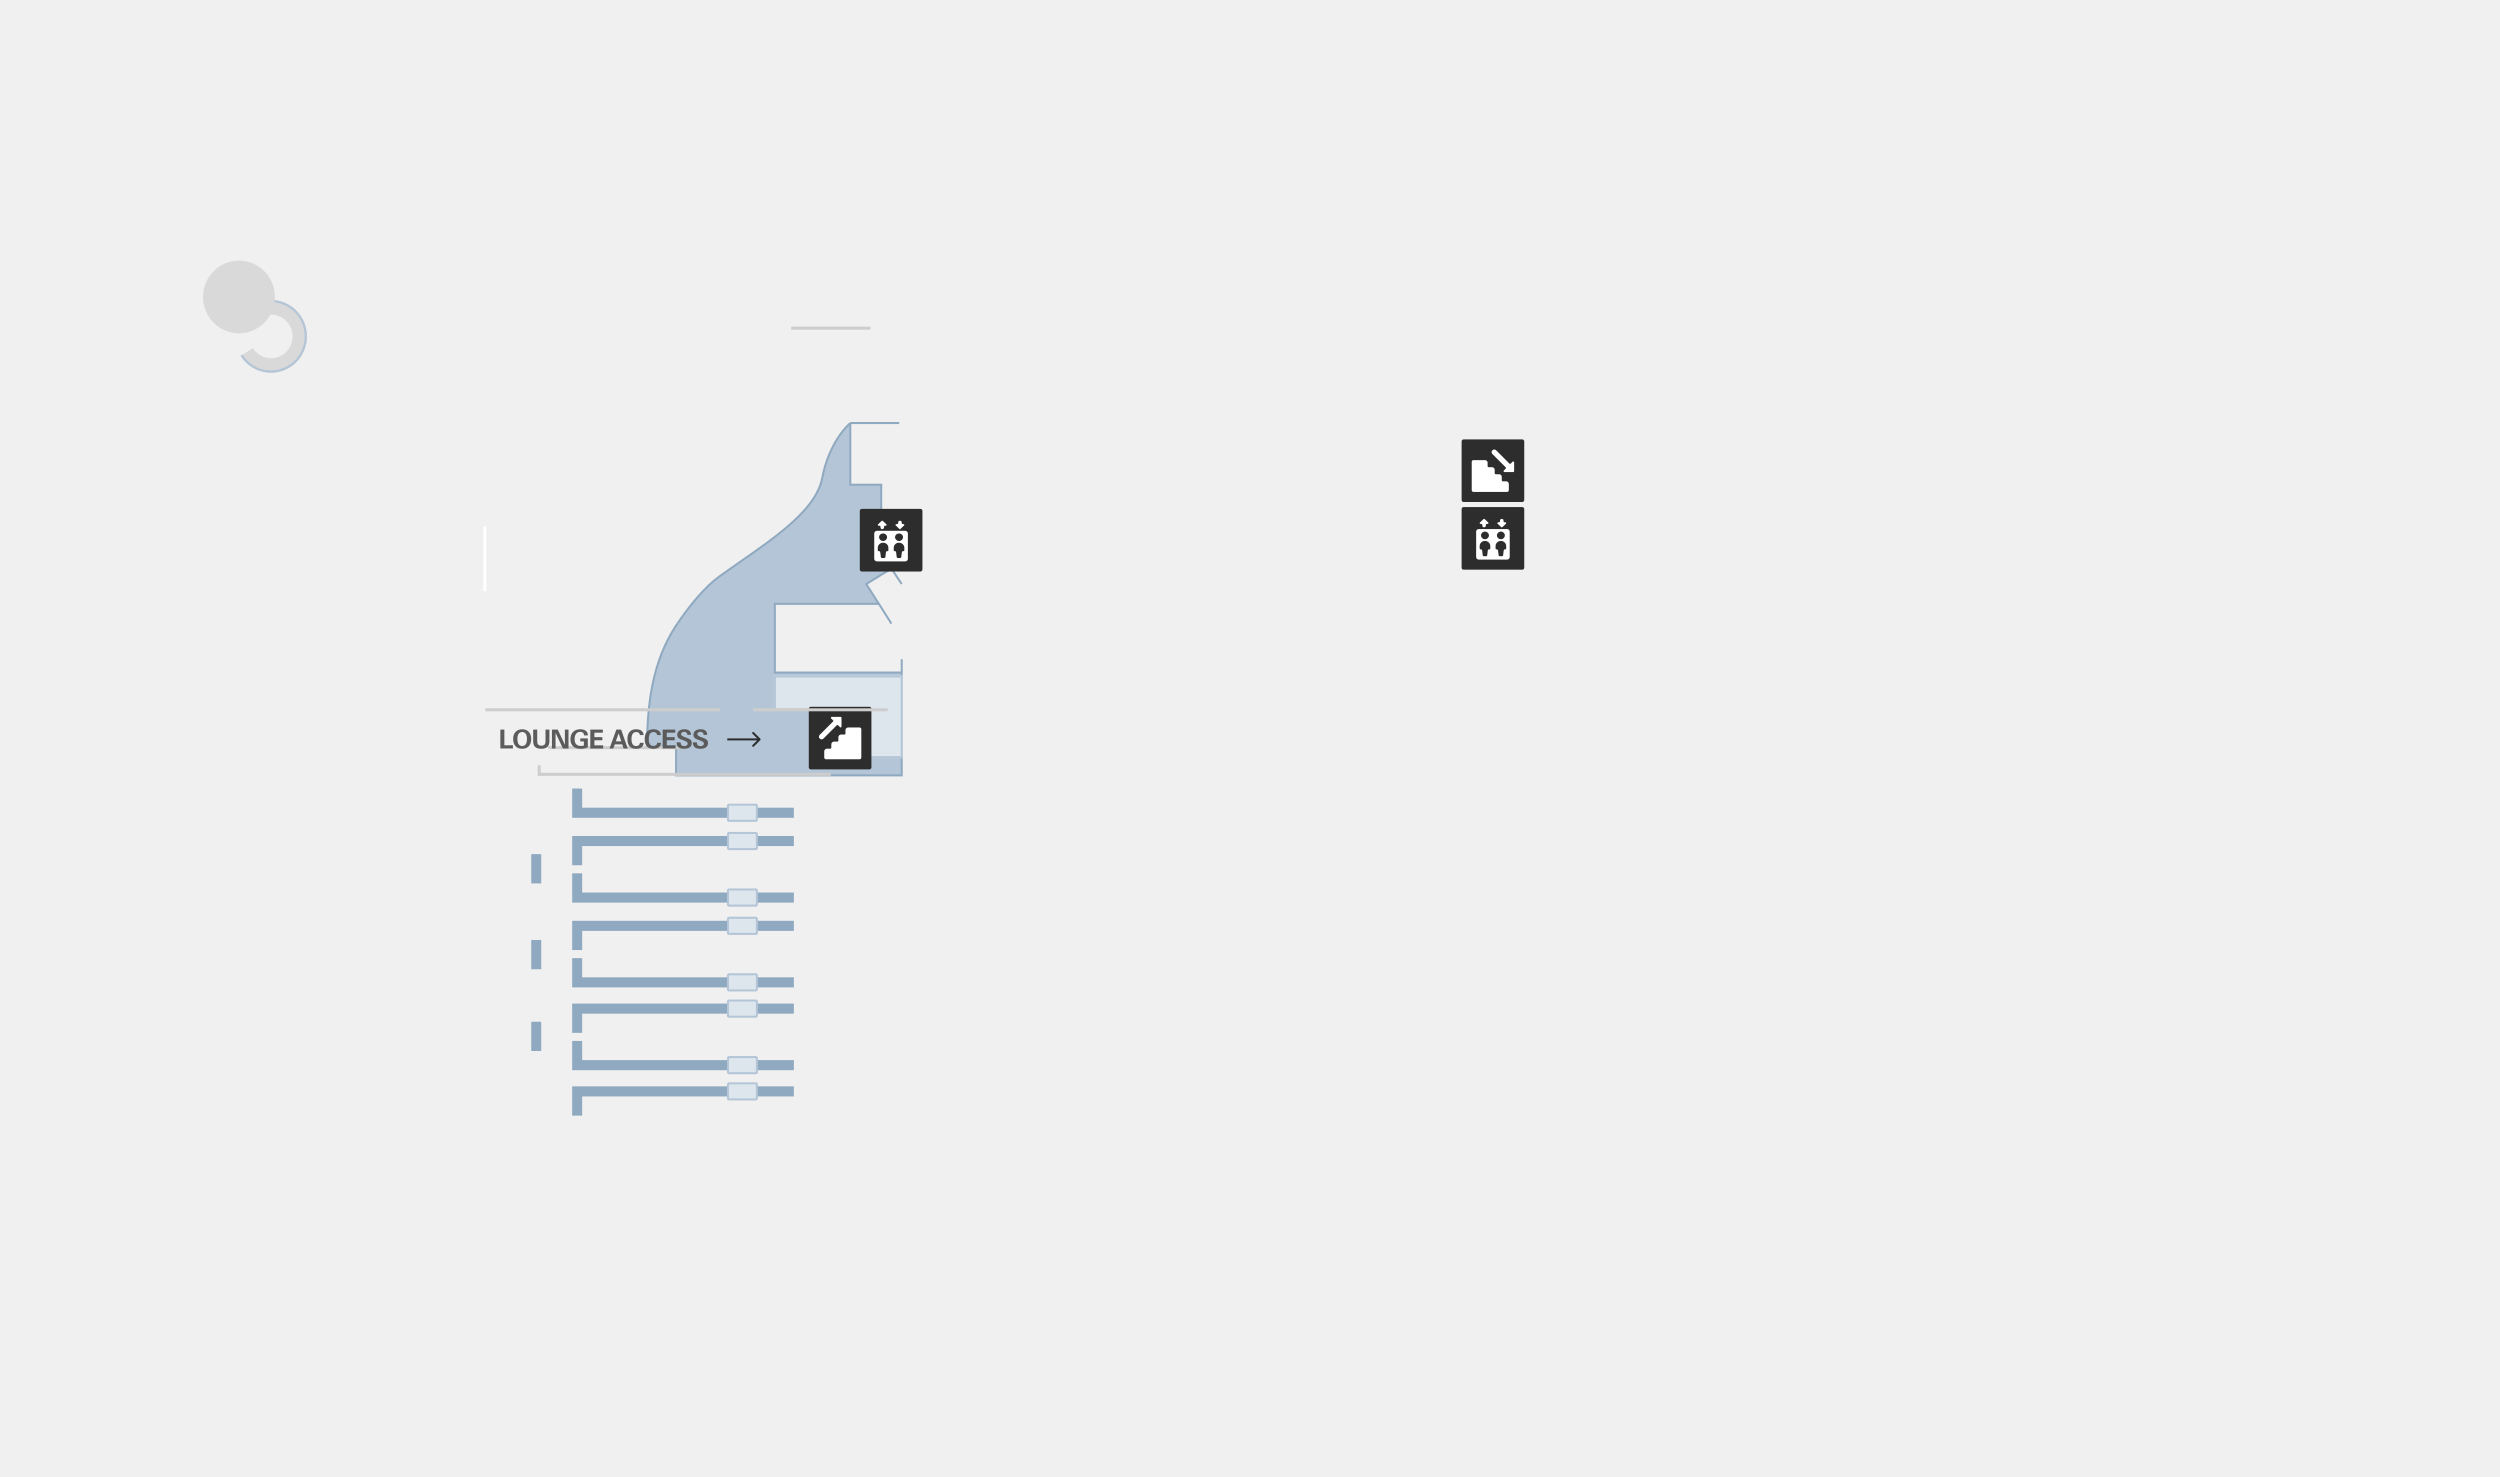
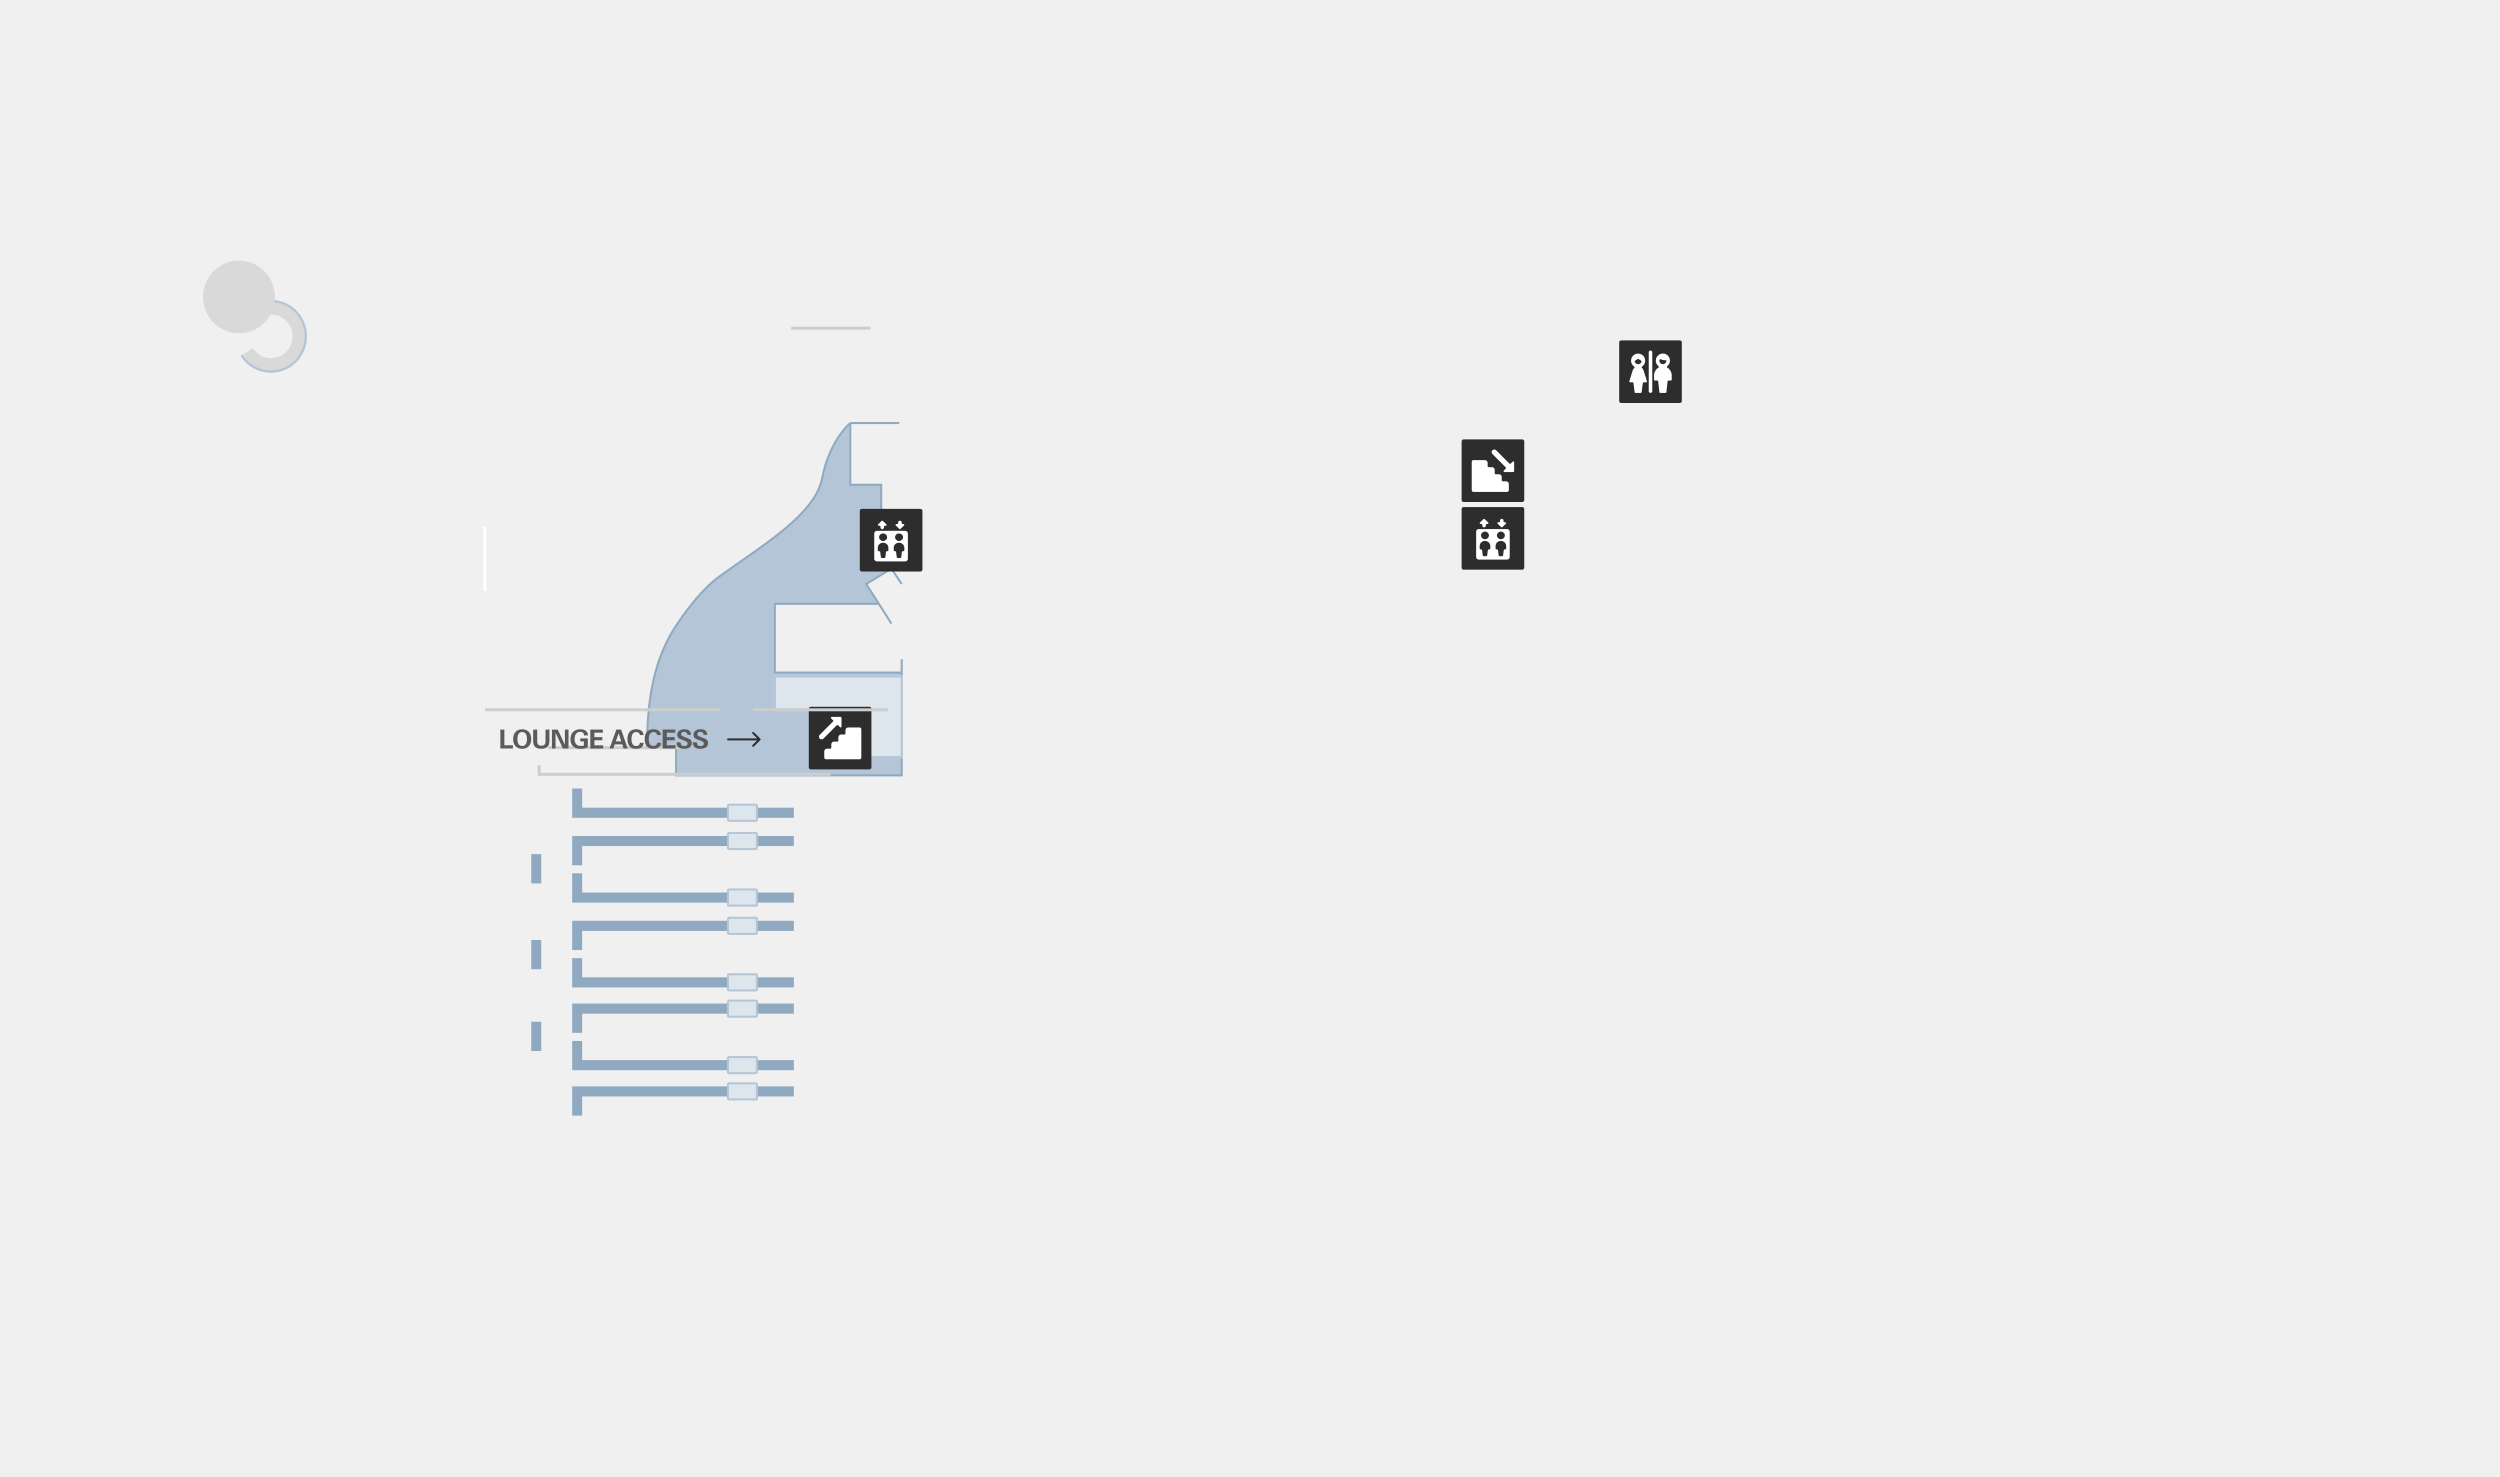
<svg xmlns="http://www.w3.org/2000/svg" version="1.2" viewBox="0 0 2475 1462" width="2475" height="1462">
  <defs>
    <clipPath clipPathUnits="userSpaceOnUse" id="cp1">
      <path d="m893.67 668.69v81.96h-87.98v-47.13h-39.55v-34.83z" />
    </clipPath>
  </defs>
  <style>.a{fill:#b3c5d6}.b{fill:none;stroke:#8fa9c0;stroke-width:2}.c{fill:#dde5ed}.d{fill:#2d2d2d}.e{fill:#fff}.f{fill:none;stroke:#fff;stroke-width:3}.g{fill:none;stroke:#cdcdcd;stroke-width:3}.h{fill:#dde5ed;stroke:#b3c5d6;stroke-width:2}</style>
  <path class="a" d="m669.3 767.6h223.4v-101.8h-125.6v-68h103l-12.5-19.6 24.9-15.3-10.1-15.2v-67.8h-30.6v-61.1c-7 5.8-22.2 24.7-27.7 54-6.9 36.7-59.1 66.9-101.8 97.8-14.6 10.5-30.2 29.4-43.3 49.2-23 35-28.4 77.4-28.4 119.3h28.7z" />
  <path class="b" d="m841.8 418.8c-7 5.8-22.2 24.7-27.7 54-6.9 36.7-59.1 66.9-101.8 97.8-14.6 10.5-30.2 29.4-43.3 49.2-23 35-28.4 77.4-28.4 119.3h28.7v28.5h223.4v-101.8m-50.9-247v61.1h30.6v67.8l10.1 15.2m-40.7-144.1h48.4m2.5 159.4l-10.2-15.3m0 0l-24.9 15.3 12.5 19.6m0 0h-103v68h125.6m-10.2-48.4l-12.4-19.6m22.6 68v-13.2" />
  <path class="c" d="m893.7 668.7v81.9h-88v-47.1h-39.6v-34.8z" />
  <g clip-path="url(#cp1)">
    <path class="a" d="m893.7 668.7h2v-2h-2zm0 81.9v2h2v-2zm-88 0h-2v2h2zm0-47.1h2v-2h-2zm-39.6 0h-2v2h2zm0-34.8v-2h-2v2zm127.6 0h-2v81.9h2 2v-81.9zm0 81.9v-2h-88v2 2h88zm-88 0h2v-47.1h-2-2v47.1zm0-47.1v-2h-39.6v2 2h39.6zm-39.6 0h2v-34.8h-2-2v34.8zm0-34.8v2h127.6v-2-2h-127.6z" />
  </g>
  <path fill-rule="evenodd" class="d" d="m853.2 503.8h58c1.1 0 2 0.9 2 2v58c0 1.1-0.9 2-2 2h-58c-1.1 0-2-0.9-2-2v-58c0-1.1 0.9-2 2-2z" />
  <path class="e" d="m869.9 520.5h0.9c0.5 0 0.9 0.4 0.9 0.8v0.9c0 0.9 0.7 1.7 1.7 1.7 1 0 1.8-0.8 1.8-1.7v-0.9c0-0.4 0.3-0.8 0.8-0.8h0.9c0.4 0 0.7-0.2 0.8-0.5 0.2-0.3 0.1-0.7-0.2-0.9l-3.5-3.4q-0.2-0.2-0.6-0.2-0.4 0-0.6 0.2l-3.5 3.4c-0.3 0.2-0.3 0.6-0.2 0.9 0.1 0.3 0.5 0.5 0.8 0.5z" />
  <path class="e" d="m890.3 523.6q0.2 0.3 0.6 0.3 0.4 0 0.6-0.3l3.5-3.4c0.3-0.2 0.4-0.6 0.2-0.9-0.1-0.3-0.4-0.5-0.8-0.5h-0.9c-0.4 0-0.8-0.4-0.8-0.8v-0.9c0-0.9-0.8-1.6-1.8-1.6-1 0-1.7 0.7-1.7 1.6v0.9c0 0.4-0.4 0.8-0.9 0.8h-0.9c-0.3 0-0.7 0.2-0.8 0.5-0.1 0.3-0.1 0.7 0.2 0.9z" />
  <path class="e" d="m896.2 525.5c1.4 0 2.6 1.2 2.6 2.6v25.2c0 1.3-1.2 2.5-2.6 2.5h-28c-1.5 0-2.7-1.2-2.7-2.5v-25.2c0-1.4 1.2-2.6 2.7-2.6zm-21.9 11.8c-2.9 0-5.3 2.2-5.3 5v2.6c0 0.4 0.4 0.8 0.9 0.8h0.6c0.5 0 0.9 0.3 0.9 0.7l0.7 5.3c0.1 0.4 0.4 0.7 0.9 0.7h2.6c0.4 0 0.8-0.3 0.9-0.7l0.6-5.3c0.1-0.4 0.5-0.7 0.9-0.7h0.7c0.4 0 0.8-0.4 0.8-0.8v-2.6c0-2.8-2.3-5-5.2-5zm15.7 0c-2.9 0-5.2 2.2-5.2 5v2.6c0 0.4 0.4 0.8 0.9 0.8h0.6c0.4 0 0.8 0.3 0.8 0.7l0.7 5.3c0.1 0.4 0.5 0.7 0.9 0.7h2.6c0.5 0 0.9-0.3 0.9-0.7l0.7-5.3c0-0.4 0.4-0.7 0.9-0.7h0.6c0.5 0 0.9-0.4 0.9-0.8v-2.6c0-2.8-2.4-5-5.3-5zm-15.7-9.2c-2.2 0-4 1.6-4 3.7 0 2.1 1.8 3.8 4 3.8 2.2 0 3.9-1.7 3.9-3.8 0-2.1-1.7-3.7-3.9-3.7zm15.7 0c-2.1 0-3.9 1.6-3.9 3.7 0 2.1 1.8 3.8 3.9 3.8 2.2 0 4-1.7 4-3.8 0-2.1-1.8-3.7-4-3.7z" />
  <path class="f" d="m480 585.2v-63.9" />
  <path fill-rule="evenodd" class="d" d="m802.7 699.7h58c1.1 0 2 0.9 2 2v58c0 1.1-0.9 2-2 2h-58c-1.1 0-2-0.9-2-2v-58c0-1.1 0.9-2 2-2z" />
  <path class="e" d="m852.7 721.9c0-0.9-0.7-1.7-1.7-1.7h-11.4c-1.4 0-2.6 1.2-2.6 2.6v3.5c0 0.5-0.4 0.9-0.9 0.9h-3.5c-1.4 0-2.6 1.2-2.6 2.6v3.5c0 0.5-0.4 0.9-0.9 0.9h-3.5c-1.4 0-2.6 1.2-2.6 2.6v3.5c0 0.5-0.4 0.9-0.9 0.9h-3.5c-1.4 0-2.6 1.2-2.6 2.6v6.1c0 1 0.8 1.8 1.7 1.8h33.3c1 0 1.7-0.8 1.7-1.8z" />
  <path class="e" d="m831.6 719.9c0.2 0.3 0.6 0.3 0.9 0.2 0.3-0.1 0.6-0.4 0.6-0.8v-8.7c0-0.5-0.4-0.9-0.9-0.9h-8.8c-0.3 0-0.6 0.2-0.8 0.5-0.1 0.3 0 0.7 0.2 1l1.9 1.9q0.3 0.2 0.3 0.6 0 0.4-0.3 0.6l-13.2 13.2c-1 1-1 2.7 0 3.7 1 1 2.7 1 3.7 0l13.2-13.2q0.3-0.2 0.6-0.2 0.4 0 0.7 0.2z" />
  <path class="g" d="m480.4 702.7h232.4" />
  <path class="g" d="m745.4 702.7h133.4m-95.5-377.8h78.5" />
  <path class="g" d="m542.7 740.2h137.4" />
  <path class="g" d="m822.5 766.6h-288.7v-9" />
  <rect x="525.92" y="1011.53" width="9.886" height="28.986" fill="#8FA9C0" />
  <rect x="525.92" y="930.564" width="9.886" height="28.986" fill="#8FA9C0" />
  <rect x="525.92" y="845.604" width="9.886" height="28.986" fill="#8FA9C0" />
  <path d="M785.914 1075.49V1085.49H576.339V1104.48H566.453V1075.49H785.914Z" fill="#8FA9C0" />
  <path d="M785.914 1059.5V1049.51H576.339V1030.52H566.453V1059.5H785.914Z" fill="#8FA9C0" />
  <path d="M785.914 993.533V1003.53H576.339V1022.52H566.453V993.533H785.914Z" fill="#8FA9C0" />
  <path d="M785.914 977.541V967.546H576.339V948.556H566.453V977.541H785.914Z" fill="#8FA9C0" />
  <path d="M785.914 911.58V921.575H576.339V940.565H566.453V911.58H785.914Z" fill="#8FA9C0" />
  <path d="M785.914 809.619V799.624H576.339V780.633H566.453V809.619H785.914Z" fill="#8FA9C0" />
  <path d="M785.914 893.588V883.593H576.339V864.603H566.453V893.588H785.914Z" fill="#8FA9C0" />
  <path d="M785.914 827.611V837.606H576.339V856.597H566.453V827.611H785.914Z" fill="#8FA9C0" />
  <rect x="720.68" y="1072.49" width="28.646" height="15.991" rx="1" fill="#DDE5ED" stroke="#B3C5D6" stroke-width="2" />
  <rect x="720.68" y="1046.51" width="28.646" height="15.991" rx="1" fill="#DDE5ED" stroke="#B3C5D6" stroke-width="2" />
  <rect x="720.68" y="990.533" width="28.646" height="15.991" rx="1" fill="#DDE5ED" stroke="#B3C5D6" stroke-width="2" />
  <rect x="720.68" y="964.549" width="28.646" height="15.991" rx="1" fill="#DDE5ED" stroke="#B3C5D6" stroke-width="2" />
  <rect x="720.68" y="908.58" width="28.646" height="15.991" rx="1" fill="#DDE5ED" stroke="#B3C5D6" stroke-width="2" />
  <rect x="720.68" y="880.588" width="28.646" height="15.991" rx="1" fill="#DDE5ED" stroke="#B3C5D6" stroke-width="2" />
  <rect x="720.68" y="824.619" width="28.646" height="15.991" rx="1" fill="#DDE5ED" stroke="#B3C5D6" stroke-width="2" />
  <rect x="720.68" y="796.63" width="28.646" height="15.991" rx="1" fill="#DDE5ED" stroke="#B3C5D6" stroke-width="2" />
  <path d="M238.287 352.368C242.367 358.85 248.391 363.841 255.479 366.612C262.567 369.382 270.345 369.787 277.676 367.765C285.007 365.744 291.506 361.403 296.221 355.378C300.936 349.352 303.62 341.96 303.88 334.281C304.14 326.603 301.962 319.042 297.665 312.705C293.369 306.368 287.179 301.588 280.001 299.065C272.824 296.541 265.036 296.407 257.778 298.681C250.519 300.955 244.172 305.519 239.663 311.704L251.123 320.242C253.828 316.532 257.637 313.793 261.992 312.429C266.347 311.064 271.019 311.145 275.326 312.659C279.632 314.173 283.346 317.041 285.924 320.843C288.502 324.645 289.809 329.182 289.653 333.789C289.497 338.396 287.887 342.832 285.058 346.447C282.229 350.062 278.329 352.666 273.931 353.879C269.532 355.092 264.865 354.85 260.612 353.187C256.36 351.525 252.745 348.53 250.297 344.641L238.287 352.368Z" fill="#D9D9D9" />
  <path d="M238.147 352.199C242.21 358.691 248.222 363.699 255.302 366.488C262.383 369.277 270.16 369.702 277.496 367.699C284.833 365.697 291.343 361.373 296.073 355.361C300.804 349.348 303.507 341.962 303.786 334.285C304.066 326.607 301.907 319.04 297.627 312.692C293.347 306.344 287.169 301.548 279.998 299.005C272.827 296.463 265.04 296.308 257.776 298.563C250.511 300.818 244.152 305.365 239.628 311.538L241.383 312.853C245.63 307.059 251.599 302.792 258.417 300.675C265.235 298.558 272.545 298.703 279.275 301.09C286.006 303.476 291.804 307.978 295.822 313.936C299.84 319.895 301.866 326.997 301.603 334.203C301.341 341.41 298.804 348.342 294.363 353.986C289.923 359.629 283.813 363.688 276.927 365.567C270.041 367.446 262.741 367.048 256.095 364.43C249.449 361.812 243.807 357.112 239.993 351.018L238.147 352.199Z" fill="#B3C5D6" />
  <ellipse cx="236.588" cy="293.982" rx="35.589" ry="35.982" fill="#D9D9D9" />
  <path d="M495.346 741V722.274H499.333V737.826H507.775V741H495.346ZM512.219 731.567C512.219 733.844 512.621 735.575 513.425 736.76C514.229 737.936 515.406 738.524 516.955 738.524C518.512 738.524 519.693 737.936 520.497 736.76C521.301 735.575 521.703 733.844 521.703 731.567C521.703 729.333 521.296 727.632 520.484 726.464C519.671 725.287 518.495 724.699 516.955 724.699C515.423 724.699 514.251 725.287 513.438 726.464C512.626 727.64 512.219 729.341 512.219 731.567ZM508.03 731.542C508.03 728.588 508.83 726.261 510.429 724.56C512.037 722.85 514.221 721.995 516.98 721.995C519.731 721.995 521.902 722.85 523.493 724.56C525.092 726.261 525.892 728.588 525.892 731.542C525.892 734.597 525.105 736.993 523.531 738.728C521.957 740.454 519.773 741.317 516.98 741.317C514.179 741.317 511.987 740.454 510.404 738.728C508.821 737.001 508.03 734.606 508.03 731.542ZM527.848 722.274H531.835V734.081C531.835 735.469 532.177 736.506 532.863 737.191C533.557 737.877 534.606 738.22 536.011 738.22C537.408 738.22 538.432 737.873 539.084 737.179C539.744 736.476 540.074 735.384 540.074 733.903V722.274H543.921V733.802C543.921 736.324 543.256 738.203 541.927 739.438C540.607 740.674 538.593 741.292 535.884 741.292C533.151 741.292 531.128 740.683 529.816 739.464C528.504 738.237 527.848 736.349 527.848 733.802V722.274ZM546.41 741V722.274H552.186L559.232 737.331V722.274H562.825V741H557.277L550.003 725.499V741H546.41ZM581.945 731.021V739.781C580.912 740.298 579.804 740.683 578.619 740.937C577.434 741.19 576.122 741.317 574.683 741.317C571.518 741.317 569.072 740.501 567.345 738.867C565.619 737.225 564.756 734.902 564.756 731.897C564.756 728.791 565.623 726.362 567.358 724.61C569.093 722.85 571.501 721.97 574.582 721.97C576.858 721.97 578.661 722.49 579.99 723.531C581.327 724.572 581.996 725.965 581.996 727.708V728.051H578.225C578.174 726.9 577.819 726.024 577.159 725.423C576.499 724.822 575.563 724.521 574.353 724.521C572.652 724.521 571.306 725.169 570.316 726.464C569.334 727.759 568.843 729.528 568.843 731.771C568.843 733.971 569.36 735.638 570.392 736.772C571.433 737.907 572.961 738.474 574.975 738.474C575.5 738.474 576.016 738.444 576.524 738.385C577.04 738.317 577.544 738.22 578.035 738.093L578.048 734.005H574.48V731.021H581.945ZM584.396 741V722.274H596.825V725.372H588.459V729.79H596.304V732.837H588.459V737.877H597.117V741H584.396ZM603.403 741L610.195 722.274H614.918L621.443 741H617.368L616.035 736.976H608.634L607.174 741H603.403ZM609.649 733.903H615.057L612.48 725.969L609.649 733.903ZM637.301 735.389C637.165 737.318 636.446 738.791 635.142 739.807C633.839 740.814 632.011 741.317 629.658 741.317C626.865 741.317 624.749 740.505 623.31 738.88C621.872 737.255 621.152 734.868 621.152 731.72C621.152 728.58 621.893 726.172 623.374 724.496C624.855 722.812 626.975 721.97 629.734 721.97C631.986 721.97 633.767 722.478 635.079 723.493C636.399 724.5 637.106 725.897 637.199 727.683H633.505C633.462 726.785 633.115 726.07 632.464 725.537C631.812 724.995 630.953 724.725 629.887 724.725C628.329 724.725 627.153 725.309 626.357 726.477C625.57 727.636 625.177 729.358 625.177 731.644C625.177 733.996 625.566 735.744 626.345 736.887C627.123 738.021 628.312 738.588 629.912 738.588C630.945 738.588 631.787 738.296 632.438 737.712C633.098 737.128 633.462 736.354 633.53 735.389H637.301ZM654.39 735.389C654.254 737.318 653.535 738.791 652.231 739.807C650.928 740.814 649.1 741.317 646.747 741.317C643.954 741.317 641.838 740.505 640.399 738.88C638.96 737.255 638.241 734.868 638.241 731.72C638.241 728.58 638.982 726.172 640.463 724.496C641.944 722.812 644.064 721.97 646.823 721.97C649.074 721.97 650.856 722.478 652.168 723.493C653.488 724.5 654.195 725.897 654.288 727.683H650.594C650.551 726.785 650.204 726.07 649.553 725.537C648.901 724.995 648.042 724.725 646.975 724.725C645.418 724.725 644.242 725.309 643.446 726.477C642.659 727.636 642.266 729.358 642.266 731.644C642.266 733.996 642.655 735.744 643.433 736.887C644.212 738.021 645.401 738.588 647.001 738.588C648.033 738.588 648.876 738.296 649.527 737.712C650.187 737.128 650.551 736.354 650.619 735.389H654.39ZM656.054 741V722.274H668.482V725.372H660.116V729.79H667.962V732.837H660.116V737.877H668.774V741H656.054ZM669.88 734.919H673.803C673.803 736.163 674.107 737.098 674.717 737.725C675.335 738.351 676.261 738.664 677.497 738.664C678.487 738.664 679.291 738.423 679.909 737.94C680.535 737.45 680.849 736.832 680.849 736.087C680.849 734.91 679.38 733.823 676.443 732.824C676.249 732.757 676.109 732.71 676.024 732.685C675.931 732.651 675.804 732.608 675.644 732.558C674.002 732.016 672.817 731.474 672.089 730.933C671.564 730.543 671.158 730.048 670.87 729.447C670.591 728.838 670.451 728.165 670.451 727.429C670.451 725.744 671.086 724.411 672.355 723.43C673.633 722.439 675.373 721.944 677.573 721.944C679.63 721.944 681.221 722.423 682.347 723.379C683.481 724.335 684.048 725.677 684.048 727.403V727.505H680.569C680.485 726.532 680.163 725.791 679.604 725.283C679.054 724.775 678.293 724.521 677.319 724.521C676.38 724.521 675.631 724.737 675.072 725.169C674.522 725.601 674.247 726.18 674.247 726.908C674.247 728.042 675.787 729.109 678.868 730.107C678.978 730.141 679.059 730.167 679.109 730.184C681.462 730.962 683.007 731.741 683.743 732.52C684.488 733.298 684.86 734.373 684.86 735.744C684.86 737.488 684.192 738.854 682.854 739.845C681.526 740.826 679.672 741.317 677.294 741.317C674.823 741.317 672.969 740.805 671.733 739.781C670.498 738.757 669.88 737.221 669.88 735.173V734.919ZM685.953 734.919H689.876C689.876 736.163 690.181 737.098 690.79 737.725C691.408 738.351 692.335 738.664 693.57 738.664C694.561 738.664 695.365 738.423 695.982 737.94C696.609 737.45 696.922 736.832 696.922 736.087C696.922 734.91 695.453 733.823 692.517 732.824C692.322 732.757 692.182 732.71 692.098 732.685C692.005 732.651 691.878 732.608 691.717 732.558C690.075 732.016 688.89 731.474 688.162 730.933C687.637 730.543 687.231 730.048 686.943 729.447C686.664 728.838 686.524 728.165 686.524 727.429C686.524 725.744 687.159 724.411 688.429 723.43C689.707 722.439 691.446 721.944 693.646 721.944C695.703 721.944 697.294 722.423 698.42 723.379C699.554 724.335 700.121 725.677 700.121 727.403V727.505H696.643C696.558 726.532 696.236 725.791 695.678 725.283C695.128 724.775 694.366 724.521 693.393 724.521C692.453 724.521 691.704 724.737 691.146 725.169C690.595 725.601 690.32 726.18 690.32 726.908C690.32 728.042 691.861 729.109 694.941 730.107C695.051 730.141 695.132 730.167 695.183 730.184C697.535 730.962 699.08 731.741 699.816 732.52C700.561 733.298 700.934 734.373 700.934 735.744C700.934 737.488 700.265 738.854 698.928 739.845C697.599 740.826 695.745 741.317 693.367 741.317C690.896 741.317 689.042 740.805 687.807 739.781C686.571 738.757 685.953 737.221 685.953 735.173V734.919Z" fill="#5B5B5B" />
  <path d="M752.707 732.707C753.098 732.317 753.098 731.683 752.707 731.293L746.343 724.929C745.953 724.538 745.319 724.538 744.929 724.929C744.538 725.319 744.538 725.953 744.929 726.343L750.586 732L744.929 737.657C744.538 738.047 744.538 738.681 744.929 739.071C745.319 739.462 745.953 739.462 746.343 739.071L752.707 732.707ZM720 732L720 733L752 733L752 732L752 731L720 731L720 732Z" fill="#2D2D2D" />
  <rect x="1447" y="435" width="62" height="62" rx="2" fill="#2D2D2D" />
  <path d="M1493.75 479.125C1493.75 477.675 1492.57 476.5 1491.12 476.5H1487.62C1487.14 476.5 1486.75 476.108 1486.75 475.625V472.125C1486.75 470.675 1485.57 469.5 1484.12 469.5H1480.62C1480.14 469.5 1479.75 469.108 1479.75 468.625V465.125C1479.75 463.675 1478.57 462.5 1477.12 462.5H1473.62C1473.14 462.5 1472.75 462.108 1472.75 461.625V458.125C1472.75 456.675 1471.57 455.5 1470.12 455.5H1458.75C1457.78 455.5 1457 456.284 1457 457.25V485.25C1457 486.216 1457.78 487 1458.75 487H1492C1492.97 487 1493.75 486.216 1493.75 485.25V479.125Z" fill="white" />
  <path d="M1498.46 456.88C1498.13 456.744 1497.76 456.819 1497.51 457.069L1495.61 458.969C1495.44 459.134 1495.22 459.226 1494.99 459.226C1494.75 459.226 1494.53 459.134 1494.37 458.969L1481.17 445.769C1480.14 444.744 1478.48 444.744 1477.46 445.769C1476.43 446.795 1476.43 448.457 1477.46 449.483L1490.66 462.676C1490.82 462.84 1490.91 463.063 1490.91 463.295C1490.91 463.528 1490.82 463.751 1490.66 463.915L1488.76 465.826C1488.5 466.076 1488.43 466.453 1488.56 466.78C1488.7 467.108 1489.02 467.321 1489.37 467.32H1498.12C1498.61 467.32 1499 466.929 1499 466.445V457.695C1499 457.339 1498.79 457.016 1498.46 456.88Z" fill="white" />
  <rect x="1447" y="502" width="62" height="62" rx="2" fill="#2D2D2D" />
  <path d="M1465.75 518.72H1466.62C1467.11 518.72 1467.5 519.096 1467.5 519.56V520.4C1467.5 521.328 1468.28 522.08 1469.25 522.08C1470.22 522.08 1471 521.328 1471 520.4V519.56C1471 519.096 1471.39 518.72 1471.87 518.72H1472.75C1473.1 518.721 1473.42 518.516 1473.56 518.202C1473.7 517.888 1473.62 517.526 1473.37 517.285L1469.87 513.925C1469.7 513.768 1469.48 513.679 1469.25 513.679C1469.02 513.679 1468.79 513.768 1468.63 513.925L1465.13 517.285C1464.88 517.526 1464.8 517.888 1464.94 518.202C1465.08 518.516 1465.4 518.721 1465.75 518.72Z" fill="white" />
  <path d="M1486.13 521.835C1486.29 521.993 1486.52 522.082 1486.75 522.082C1486.98 522.082 1487.2 521.993 1487.37 521.835L1490.87 518.475C1491.12 518.235 1491.2 517.873 1491.06 517.559C1490.92 517.245 1490.6 517.04 1490.25 517.041H1489.37C1488.89 517.041 1488.5 516.665 1488.5 516.201V515.361C1488.5 514.433 1487.72 513.681 1486.75 513.681C1485.78 513.681 1485 514.433 1485 515.361V516.201C1485 516.665 1484.61 517.041 1484.12 517.041H1483.25C1482.9 517.04 1482.58 517.245 1482.44 517.559C1482.3 517.873 1482.38 518.235 1482.63 518.475L1486.13 521.835Z" fill="white" />
  <path d="M1492 523.76C1493.45 523.76 1494.62 524.888 1494.62 526.279V551.479C1494.62 552.871 1493.45 554 1492 554H1464C1462.55 554 1461.38 552.871 1461.38 551.479V526.279C1461.38 524.888 1462.55 523.76 1464 523.76H1492ZM1470.12 535.52C1467.23 535.52 1464.88 537.776 1464.88 540.56V543.08C1464.88 543.544 1465.27 543.92 1465.75 543.92H1466.38C1466.82 543.917 1467.2 544.233 1467.25 544.655L1467.94 549.905C1467.99 550.327 1468.37 550.643 1468.81 550.64H1471.42C1471.87 550.643 1472.24 550.327 1472.3 549.905L1472.98 544.655C1473.04 544.233 1473.41 543.917 1473.86 543.92H1474.5C1474.98 543.92 1475.37 543.544 1475.38 543.08V540.56C1475.37 537.776 1473.02 535.52 1470.12 535.52ZM1485.88 535.52C1482.98 535.52 1480.63 537.776 1480.62 540.56V543.08C1480.63 543.544 1481.02 543.92 1481.5 543.92H1482.11C1482.56 543.917 1482.93 544.233 1482.99 544.655L1483.67 549.905C1483.73 550.327 1484.11 550.643 1484.55 550.64H1487.17C1487.62 550.643 1487.99 550.327 1488.05 549.905L1488.73 544.655C1488.79 544.233 1489.16 543.917 1489.61 543.92H1490.25C1490.73 543.92 1491.12 543.544 1491.12 543.08V540.56C1491.12 537.776 1488.77 535.52 1485.88 535.52ZM1470.12 526.279C1467.95 526.282 1466.19 527.973 1466.19 530.06C1466.19 532.147 1467.95 533.84 1470.12 533.84C1472.3 533.84 1474.06 532.147 1474.06 530.06C1474.06 527.972 1472.3 526.279 1470.12 526.279ZM1485.88 526.279C1483.7 526.282 1481.94 527.973 1481.94 530.06C1481.94 532.147 1483.7 533.84 1485.88 533.84C1488.05 533.84 1489.81 532.147 1489.81 530.06C1489.81 527.972 1488.05 526.279 1485.88 526.279Z" fill="white" />
+   <rect x="1603" y="337" width="62" height="62" rx="2" fill="#2D2D2D" />
+   <path d="M1621.75 350.055C1624.83 350.055 1627.54 352.067 1628.44 355.012C1629.34 357.957 1628.21 361.143 1625.65 362.862C1625.43 363.012 1625.29 363.256 1625.27 363.524C1625.25 363.793 1625.36 364.055 1625.55 364.236C1626.29 364.904 1626.83 365.757 1627.13 366.705L1630.46 377.364C1630.54 377.63 1630.49 377.919 1630.33 378.144C1630.16 378.368 1629.9 378.5 1629.62 378.5H1627.25C1626.8 378.497 1626.43 378.826 1626.37 379.267L1625.25 388.235C1625.19 388.675 1624.82 389.003 1624.37 389H1619.12C1618.68 389.004 1618.31 388.675 1618.25 388.235L1617.14 379.267C1617.09 378.826 1616.71 378.497 1616.27 378.5H1613.87C1613.6 378.499 1613.34 378.367 1613.17 378.143C1613.01 377.918 1612.96 377.63 1613.04 377.364L1616.37 366.705C1616.66 365.757 1617.21 364.904 1617.94 364.236C1618.14 364.055 1618.25 363.793 1618.23 363.524C1618.21 363.256 1618.06 363.012 1617.84 362.862C1615.29 361.143 1614.15 357.957 1615.05 355.012C1615.95 352.067 1618.67 350.055 1621.75 350.055ZM1622.34 355.479C1622.01 355.174 1621.49 355.174 1621.16 355.479C1620.48 356.093 1619.71 356.591 1618.87 356.953C1618.47 357.127 1618.26 357.565 1618.38 357.983C1618.79 359.505 1620.17 360.562 1621.74 360.562C1623.32 360.561 1624.7 359.504 1625.11 357.983C1625.22 357.565 1625.01 357.127 1624.62 356.953C1623.78 356.59 1623.01 356.093 1622.34 355.479Z" fill="white" />
+   <path d="M1634 347C1633.03 347 1632.25 347.784 1632.25 348.75V387.25C1632.25 388.216 1633.03 389 1634 389C1634.97 389 1635.75 388.216 1635.75 387.25V348.75C1635.75 347.784 1634.97 347 1634 347Z" fill="white" />
+   <path d="M1646.25 350.022C1649.23 350.022 1651.89 351.916 1652.87 354.738C1653.84 357.56 1652.92 360.689 1650.57 362.531C1650.34 362.71 1650.22 362.99 1650.24 363.279C1650.26 363.568 1650.42 363.828 1650.67 363.975C1653.35 365.533 1655 368.399 1655 371.5V375.875C1655 376.358 1654.61 376.75 1654.12 376.75H1651.77C1651.32 376.747 1650.94 377.086 1650.89 377.532L1649.75 388.22C1649.7 388.666 1649.32 389.003 1648.87 389H1643.62C1643.18 389.003 1642.8 388.666 1642.75 388.22L1641.62 377.532C1641.57 377.086 1641.19 376.748 1640.74 376.75H1638.37C1637.89 376.75 1637.5 376.358 1637.5 375.875V371.5C1637.5 368.399 1639.15 365.533 1641.83 363.975C1642.08 363.828 1642.24 363.568 1642.26 363.279C1642.28 362.99 1642.16 362.71 1641.93 362.531C1639.58 360.689 1638.66 357.56 1639.63 354.738C1640.61 351.916 1643.26 350.022 1646.25 350.022ZM1644.07 355.697C1643.83 355.585 1643.55 355.586 1643.31 355.701C1643.07 355.816 1642.9 356.032 1642.84 356.289C1642.78 356.542 1642.75 356.802 1642.75 357.062C1642.75 358.995 1644.32 360.562 1646.25 360.562C1648.18 360.562 1649.75 358.995 1649.75 357.062C1649.75 356.925 1649.69 356.793 1649.59 356.698C1649.49 356.605 1649.35 356.56 1649.21 356.574C1648.91 356.607 1648.6 356.624 1648.3 356.625C1646.84 356.626 1645.39 356.309 1644.07 355.697Z" fill="white" />
</svg>
